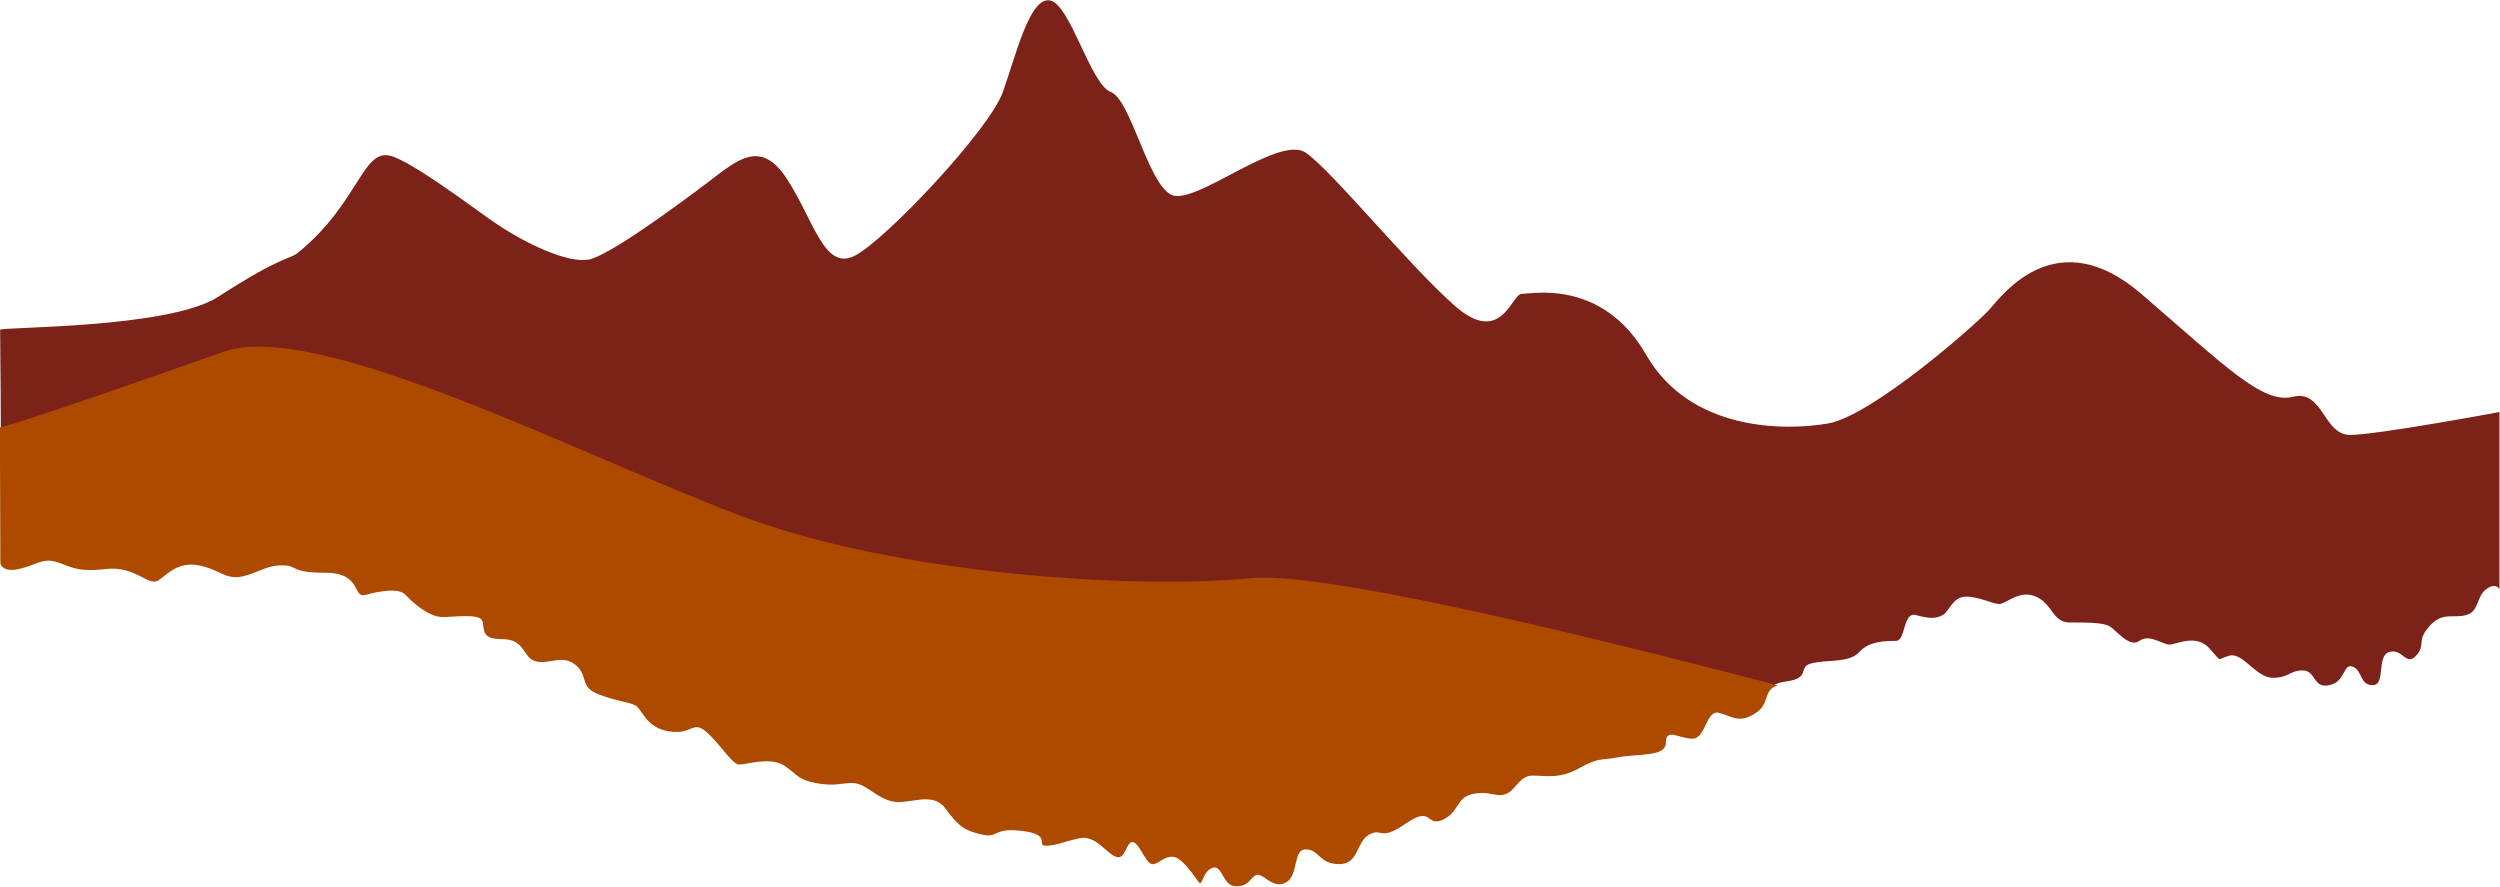
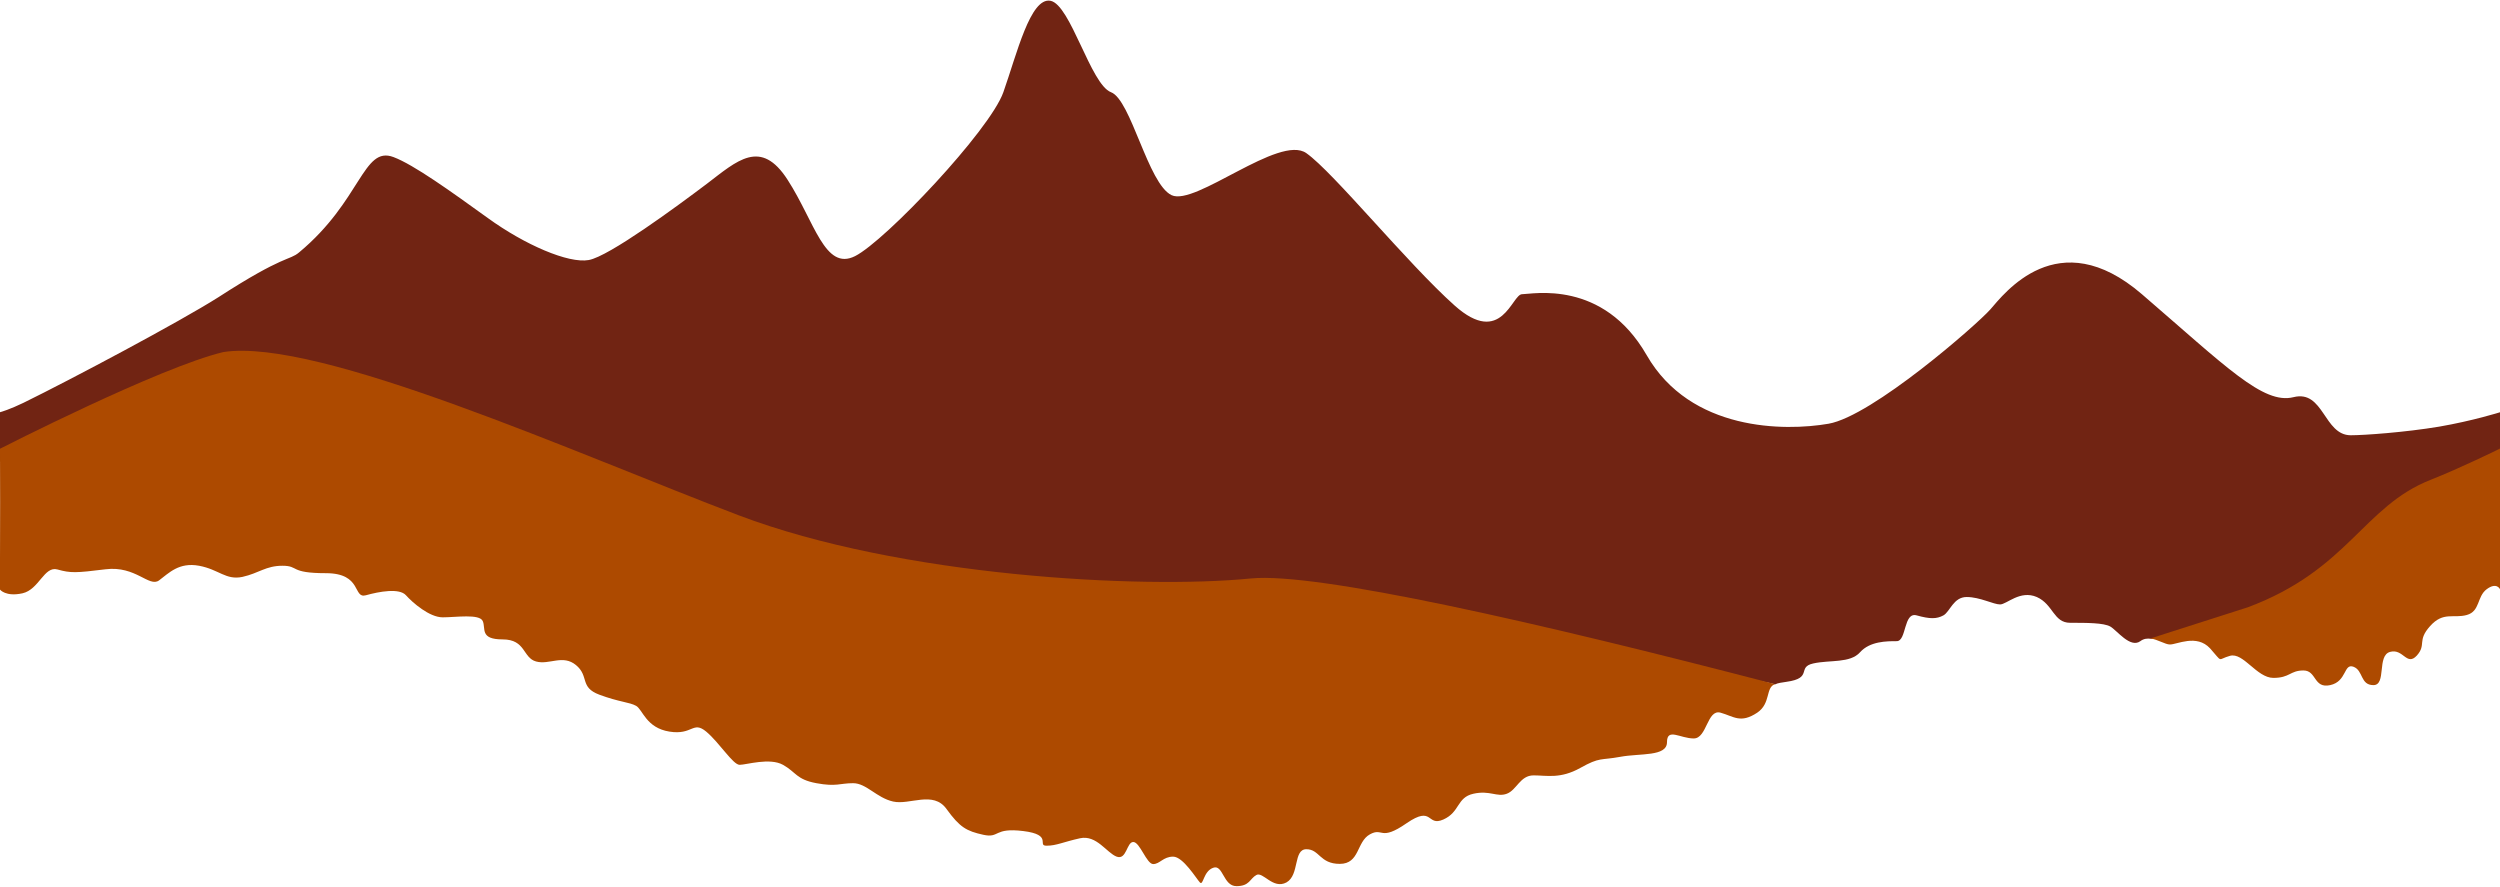
- <svg xmlns="http://www.w3.org/2000/svg" version="1.1" id="Vrstva_1" x="0px" y="0px" viewBox="0 0 1280 454" style="enable-background:new 0 0 1280 454;" xml:space="preserve">
+ <svg xmlns="http://www.w3.org/2000/svg" version="1.1" id="Vrstva_1" x="0px" y="0px" viewBox="0 0 1279.7 454" style="enable-background:new 0 0 1279.7 454;" xml:space="preserve">
  <style type="text/css">
	.st0{fill:#7C2219;}
- 	.st1{fill:#AD4A00;}
+ 	.st1{fill:#712413;}
+ 	.st2{fill:#AD4A00;}
</style>
  <g>
-     <path class="st0" d="M0.49,288.23c0.68,1.27,2.8,3.52,9.12,2.12c8.54-1.89,11.95-5.67,18.78-3.78c6.83,1.89,10.24,5.67,25.61,3.78   c15.36-1.89,22.19,9.44,27.31,5.67s10.24-9.44,20.49-7.55c10.24,1.89,13.66,7.55,22.19,5.67c8.54-1.89,11.95-5.67,20.49-5.67   c8.54,0,3.41,3.78,22.19,3.78s13.66,13.22,20.49,11.33c6.83-1.89,17.07-3.78,20.49,0s11.95,11.33,18.78,11.33   s18.78-1.89,20.49,1.89s-1.71,9.44,10.24,9.44s10.24,9.44,17.07,11.33c6.83,1.89,13.66-3.78,20.49,1.89   c6.83,5.67,1.71,11.33,11.95,15.11s15.36,3.78,18.78,5.67c1.4,0.78,2.52,2.83,4.17,5.1l546.23,0.36c1.14-1.41,2.51-2.21,4.41-1.68   c1.81,0.5,3.38,1.13,4.87,1.69l10.95,0.01c0.92-0.43,1.9-0.99,2.96-1.69c8.54-5.67,1.71-13.22,15.36-15.11   c13.66-1.89,5.12-7.55,13.66-9.44c8.54-1.89,18.78,0,23.9-5.67c5.12-5.67,13.66-5.67,18.78-5.67s3.41-15.11,10.24-13.22   c6.83,1.89,10.24,1.89,13.66,0c3.41-1.89,5.12-9.44,11.95-9.44s13.66,3.78,17.07,3.78s10.24-7.55,18.78-3.78   c8.54,3.78,8.54,13.22,17.07,13.22c8.54,0,17.07,0,20.49,1.89c3.41,1.89,10.24,11.33,15.36,7.55s11.95,1.89,15.36,1.89   c3.41,0,13.66-5.67,20.49,1.89s3.41,5.67,10.24,3.78c6.83-1.89,13.66,11.33,22.19,11.33c8.54,0,8.54-3.78,15.36-3.78   s5.12,9.44,13.66,7.55c8.54-1.89,6.83-11.33,11.95-9.44c5.12,1.89,3.41,9.44,10.24,9.44s1.71-15.11,8.54-17   c6.83-1.89,8.54,7.55,13.66,1.89c5.12-5.67,0-7.55,6.83-15.11s11.95-3.78,18.78-5.67c6.83-1.89,5.12-9.44,10.24-13.22   s6.83,0,6.83,0v-90.73c0,0-62.66,11.71-76.46,11.71s-13.8-23.42-29.32-19.51c-15.52,3.9-34.49-15.61-77.6-52.69   c-43.11-37.08-70.7,0-77.6,7.81s-60.36,54.64-82.77,58.54c-22.42,3.9-70.7,3.9-93.12-35.12c-22.42-39.03-58.63-31.22-63.8-31.22   c-5.17,0-10.35,27.32-34.49,5.85c-24.14-21.46-62.08-68.3-75.88-78.05c-13.8-9.76-56.91,27.32-68.98,21.46   s-20.69-48.78-31.04-52.69c-10.35-3.9-20.69-44.88-31.04-46.83c-10.35-1.95-17.24,27.32-24.14,46.83   c-6.9,19.51-60.36,76.1-75.88,83.91s-20.69-17.56-34.49-39.03s-25.87-9.76-41.39,1.95c-15.52,11.71-50.01,37.08-60.36,39.03   c-10.35,1.95-32.76-7.81-51.73-21.46c-18.97-13.66-37.94-27.32-48.28-31.22c-15.65-5.9-16.45,22.32-48.28,48.78   c-5.14,4.28-7.43,1-41.39,22.96c-25.29,16.36-111.64,15.3-111.63,16.9C0.52,210.91,0.58,253.51,0.49,288.23z" />
+     <path class="st1" d="M1163.3,317.3c51.7-19.3,48.8-46.6,83.5-60.3c14.8-5.8,32.8-16.8,33.1-17l-0.1-29c0,0-13.9,4.4-31.3,7.4   c-17.4,2.9-38.3,4.4-45.2,4.4c-13.8,0-13.8-23.4-29.3-19.5c-15.5,3.9-34.5-15.6-77.6-52.7c-43.1-37.1-70.7,0-77.6,7.8   c-6.9,7.8-60.4,54.6-82.8,58.5c-22.4,3.9-70.7,3.9-93.1-35.1c-22.4-39-58.6-31.2-63.8-31.2s-10.4,27.3-34.5,5.8   c-24.1-21.5-62.1-68.3-75.9-78c-13.8-9.8-56.9,27.3-69,21.5s-20.7-48.8-31-52.7c-10.4-3.9-20.7-44.9-31-46.8s-17.2,27.3-24.1,46.8   s-60.4,76.1-75.9,83.9c-15.5,7.8-20.7-17.6-34.5-39c-13.8-21.5-25.9-9.8-41.4,2c-15.5,11.7-50,37.1-60.4,39s-32.8-7.8-51.7-21.5   c-19-13.7-37.9-27.3-48.3-31.2c-15.6-5.9-16.4,22.3-48.3,48.8c-5.1,4.3-7.4,1-41.4,23C92,164.7,36.3,194.3,12,206.2   c-6.8,3.3-11.5,4.7-12,4.8c0,8.2,0,15.1,0,20.6l0,4.7c0,0,75.5-28,108.4-35.9c48.8-7.5,181.6,52.4,263.8,83.6   c82.2,31.2,158.9,42.4,215.4,36.8c29-2.9,157.6,2.1,270.7,23c17.4,3.2,34.1,2.3,50.4,6.5c1.3-0.7,3.3-0.9,5.8-1.3   c13.7-1.9,5.1-7.5,13.7-9.4s18.8,0,23.9-5.7c5.1-5.7,13.7-5.7,18.8-5.7s3.4-15.1,10.2-13.2c6.8,1.9,10.2,1.9,13.7,0   c3.4-1.9,5.1-9.4,11.9-9.4c6.8,0,13.7,3.8,17.1,3.8s10.2-7.5,18.8-3.8c8.5,3.8,8.5,13.2,17.1,13.2c8.5,0,17.1,0,20.5,1.9   c3.4,1.9,10.2,11.3,15.4,7.5c1.7-1.3,3.6-1.5,5.5-1.2l0,0C1100.9,326.9,1141.3,324.3,1163.3,317.3z" />
+     <path class="st2" d="M0,231.5v54.6C0.1,258.1,0.1,254.1,0,231.5z" />
+     <path class="st2" d="M908.6,350.2c-121.9-31.8-234.8-57.4-268.3-54.1c-56.5,5.6-179.8-1.1-262.1-32.3   c-82.2-31.2-215-91.1-263.8-83.6C81.6,188,0,229.7,0,229.7v1.9c0.1,22.6,0.1,26.6,0,54.6v15.6c0,0,2.9,3.8,11.5,1.9   c8.5-1.9,11.1-14.1,17.9-12.2s9.3,1.8,24.7-0.1c15.4-1.9,22.2,9.4,27.3,5.7c5.1-3.8,10.2-9.4,20.5-7.5c10.2,1.9,13.7,7.5,22.2,5.7   c8.5-1.9,11.9-5.7,20.5-5.7s3.4,3.8,22.2,3.8s13.7,13.2,20.5,11.3c6.8-1.9,17.1-3.8,20.5,0c3.4,3.8,12,11.3,18.8,11.3   c6.8,0,18.8-1.9,20.5,1.9s-1.7,9.4,10.2,9.4s10.2,9.4,17.1,11.3c6.8,1.9,13.7-3.8,20.5,1.9c6.8,5.7,1.7,11.3,11.9,15.1   c10.2,3.8,15.4,3.8,18.8,5.7c3.4,1.9,5.1,11.3,17.1,13.2c11.9,1.9,11.9-5.7,18.8,0c6.8,5.7,13.7,17,17.1,17s15.4-3.8,22.2,0   c6.8,3.8,6.8,7.5,17.1,9.4c10.2,1.9,12,0,18.8,0c6.8,0,12,7.5,20.5,9.4c8.5,1.9,20.5-5.7,27.3,3.8c6.8,9.4,10.2,11.3,18.8,13.2   s5.1-3.8,20.5-1.9c15.4,1.9,6.8,7.5,11.9,7.5c5.1,0,8.5-1.9,17.1-3.8c8.5-1.9,13.7,7.5,18.8,9.4c5.1,1.9,5.1-7.5,8.5-7.5   c3.4,0,6.8,11.3,10.2,11.3c3.4,0,5.1-3.8,10.2-3.8c5.1,0,11.9,11.3,13.7,13.2s1.7-5.7,6.8-7.5c5.1-1.9,5.1,9.4,11.9,9.4   s6.8-3.8,10.2-5.7s8.5,7.5,15.4,3.8c6.8-3.8,3.4-17,10.2-17s6.8,7.5,17.1,7.5s8.5-11.3,15.4-15.1c6.8-3.8,5.1,3.8,18.8-5.7   c13.7-9.4,10.2,1.9,18.8-1.9s6.8-11.3,15.4-13.2c8.5-1.9,12,1.9,17.1,0c5.1-1.9,6.8-9.4,13.7-9.4c6.8,0,13.7,1.9,23.9-3.8   c10.2-5.7,10.2-3.8,20.5-5.7c10.2-1.9,23.9,0,23.9-7.5s6.8-1.9,13.7-1.9c6.8,0,6.8-15.1,13.7-13.2c6.8,1.9,10.2,5.7,18.8,0   C906.6,360,903.6,351.9,908.6,350.2L908.6,350.2z" />
+     <path class="st2" d="M1131.3,331.9c6.8,7.6,3.4,5.7,10.2,3.8c6.8-1.9,13.7,11.3,22.2,11.3c8.5,0,8.5-3.8,15.4-3.8   c6.8,0,5.1,9.4,13.7,7.5s6.8-11.3,11.9-9.4c5.1,1.9,3.4,9.4,10.2,9.4c6.8,0,1.7-15.1,8.5-17s8.5,7.5,13.7,1.9   c5.1-5.7,0-7.5,6.8-15.1c6.8-7.6,11.9-3.8,18.8-5.7s5.1-9.4,10.2-13.2c5.1-3.8,6.8,0,6.8,0v-72c-0.3,0.2-20.7,10.2-35.5,16   c-34.7,13.7-42,46-93.7,65.3c-22,7-49.7,15.9-49.7,15.9l0,0c3.8,0.6,7.6,3.1,9.9,3.1C1114.2,330,1124.4,324.4,1131.3,331.9z" />
  </g>
-   <path class="st1" d="M0.19,288.46c0,0,0.89,4.78,9.42,2.89c8.54-1.89,11.95-5.67,18.78-3.78c6.83,1.89,10.24,5.67,25.61,3.78  c15.36-1.89,22.19,9.44,27.31,5.67s10.24-9.44,20.49-7.55c10.24,1.89,13.66,7.55,22.19,5.67c8.54-1.89,11.95-5.67,20.49-5.67  c8.54,0,3.41,3.78,22.19,3.78s13.66,13.22,20.49,11.33c6.83-1.89,17.07-3.78,20.49,0s11.95,11.33,18.78,11.33s18.78-1.89,20.49,1.89  s-1.71,9.44,10.24,9.44s10.24,9.44,17.07,11.33c6.83,1.89,13.66-3.78,20.49,1.89c6.83,5.67,1.71,11.33,11.95,15.11  s15.36,3.78,18.78,5.67c3.41,1.89,5.12,11.33,17.07,13.22c11.95,1.89,11.95-5.67,18.78,0s13.66,17,17.07,17s15.36-3.78,22.19,0  s6.83,7.55,17.07,9.44c10.24,1.89,11.95,0,18.78,0s11.95,7.55,20.49,9.44c8.54,1.89,20.49-5.67,27.31,3.78  c6.83,9.44,10.24,11.33,18.78,13.22c8.54,1.89,5.12-3.78,20.49-1.89c15.36,1.89,6.83,7.55,11.95,7.55s8.54-1.89,17.07-3.78  c8.54-1.89,13.66,7.55,18.78,9.44c5.12,1.89,5.12-7.55,8.54-7.55s6.83,11.33,10.24,11.33s5.12-3.78,10.24-3.78  s11.95,11.33,13.66,13.22c1.71,1.89,1.71-5.67,6.83-7.55s5.12,9.44,11.95,9.44s6.83-3.78,10.24-5.67c3.41-1.89,8.54,7.55,15.36,3.78  s3.41-17,10.24-17s6.83,7.55,17.07,7.55s8.54-11.33,15.36-15.11c6.83-3.78,5.12,3.78,18.78-5.67c13.66-9.44,10.24,1.89,18.78-1.89  s6.83-11.33,15.36-13.22c8.54-1.89,11.95,1.89,17.07,0c5.12-1.89,6.83-9.44,13.66-9.44s13.66,1.89,23.9-3.78  c10.24-5.67,10.24-3.78,20.49-5.67c10.24-1.89,23.9,0,23.9-7.55s6.83-1.89,13.66-1.89s6.83-15.11,13.66-13.22  c6.83,1.89,10.24,5.67,18.78,0c7.45-4.95,3.19-11.33,11.09-14.13c-122.44-31.98-236.22-58.13-269.86-54.82  c-56.52,5.57-179.85-1.11-262.07-32.32c-82.22-31.21-215.96-100.51-263.78-83.6C7.97,217.75-0.06,218.82-0.06,218.82L0.19,288.46z" />
</svg>
